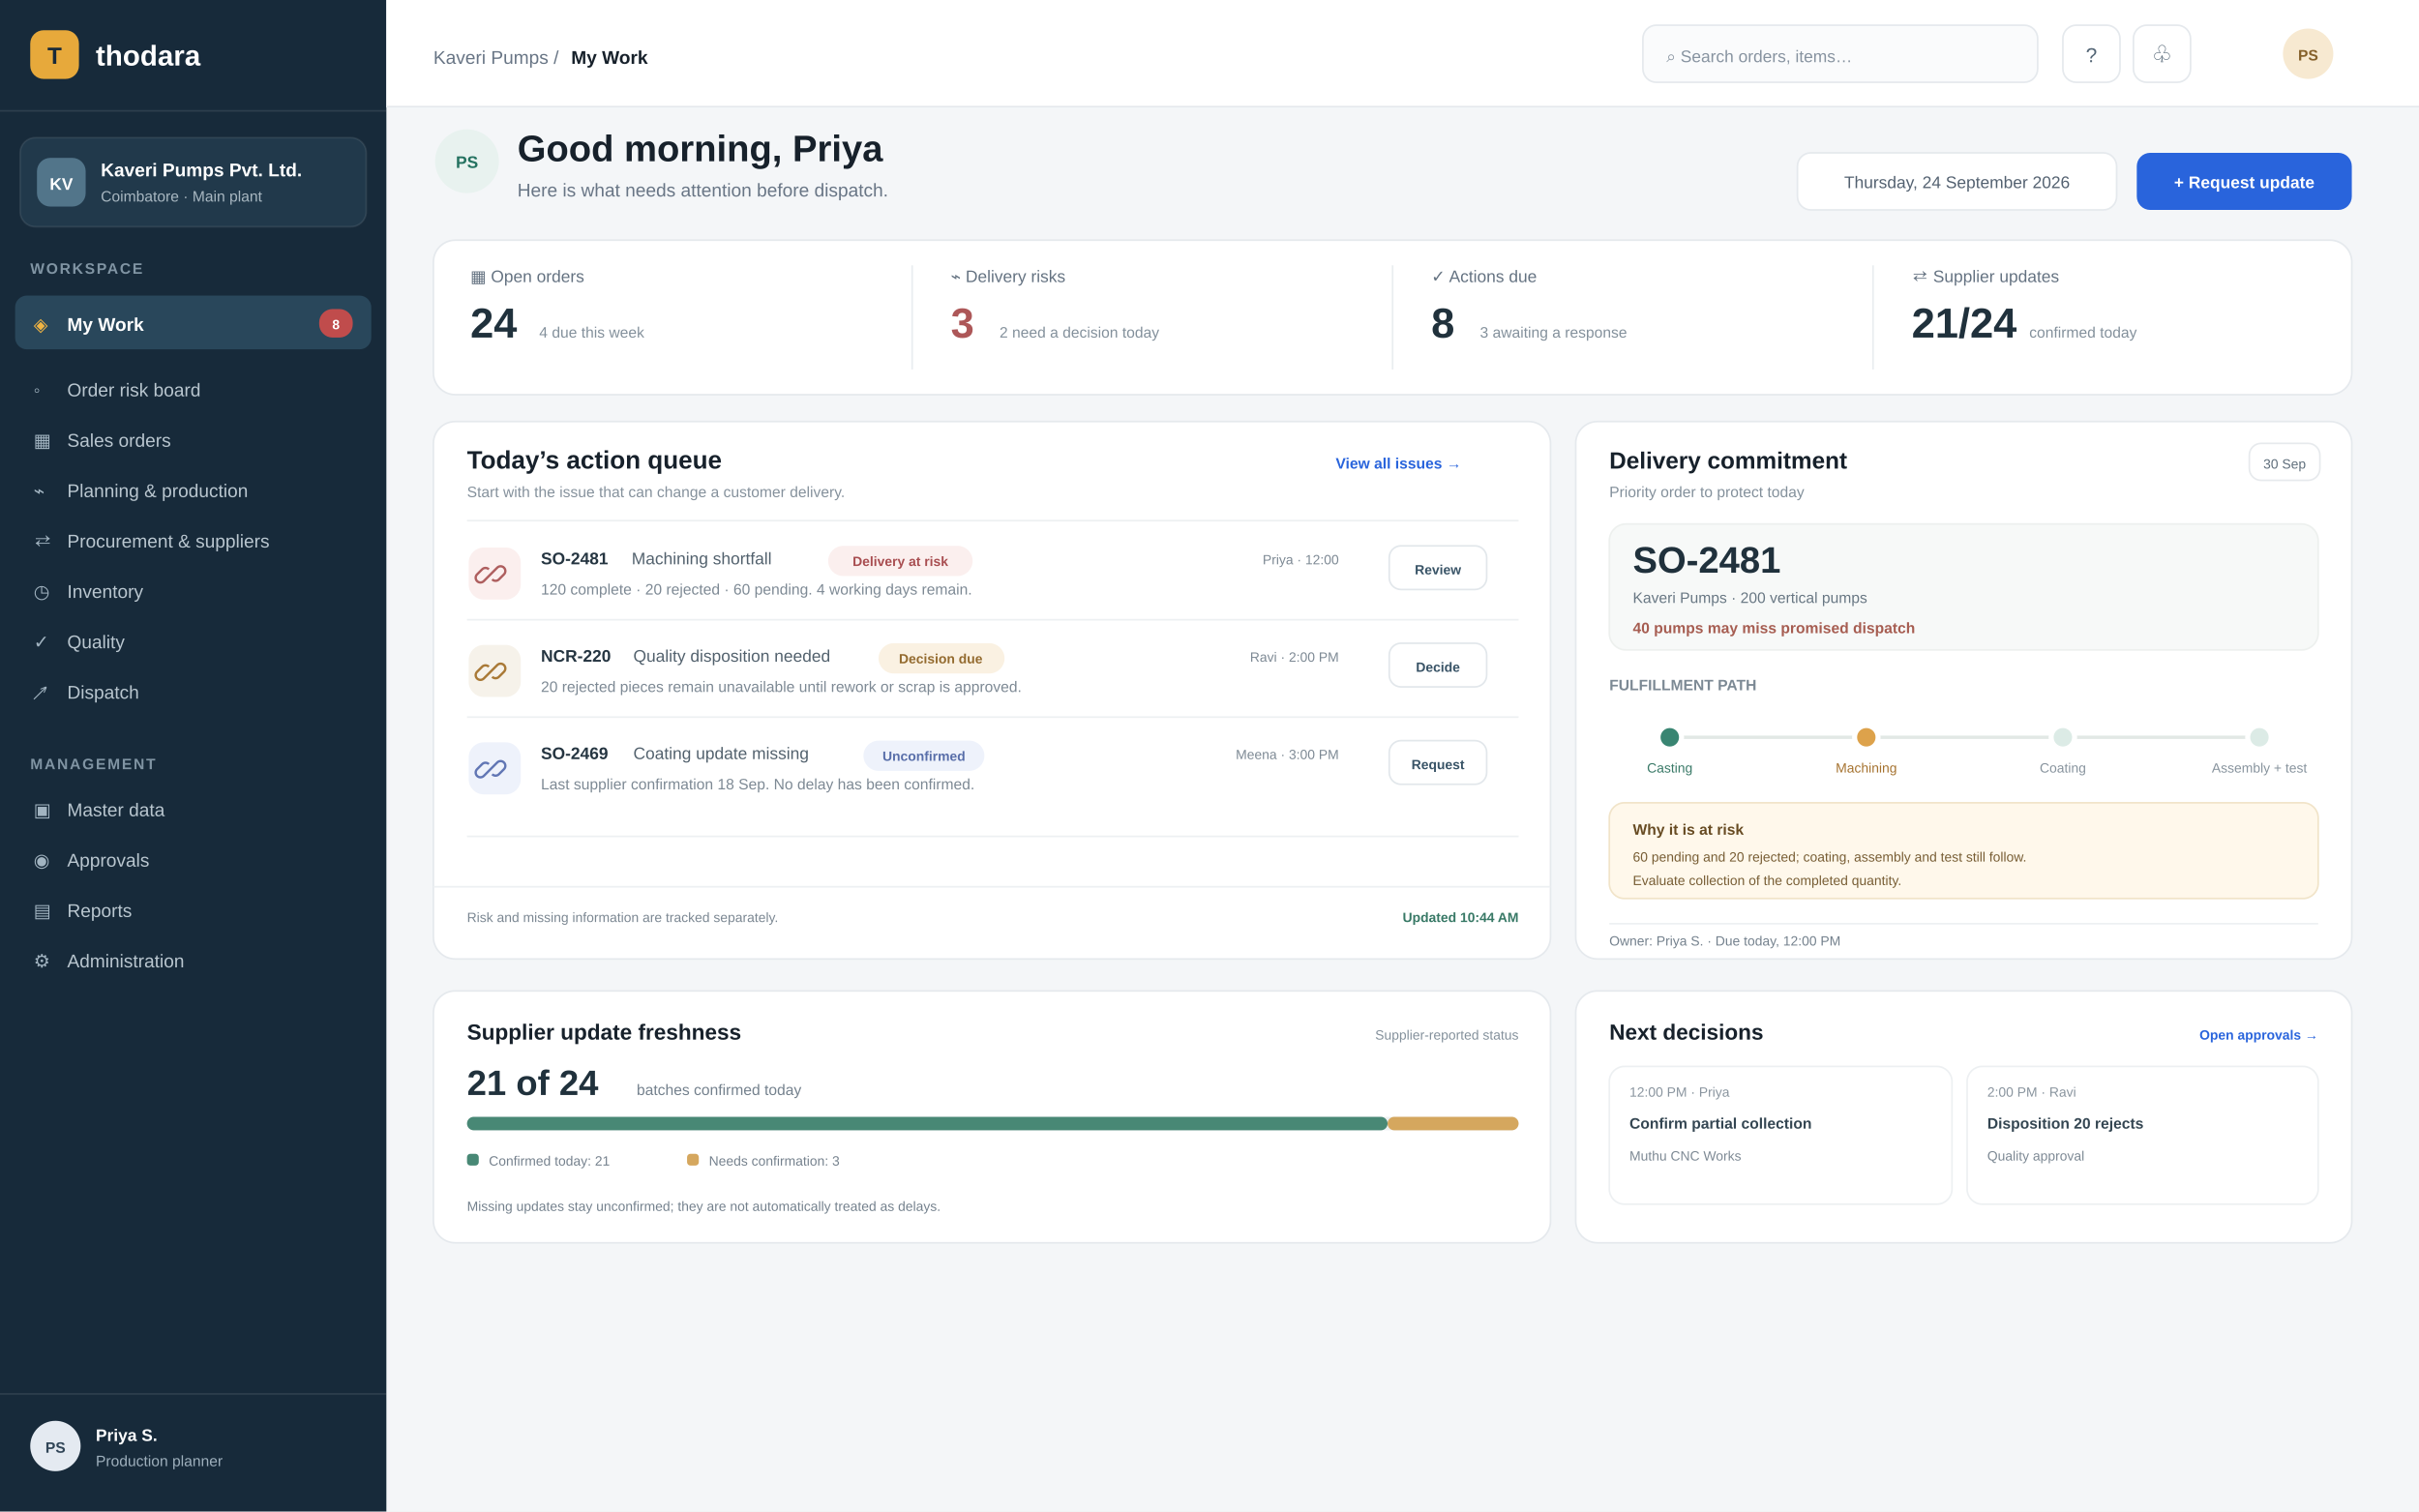
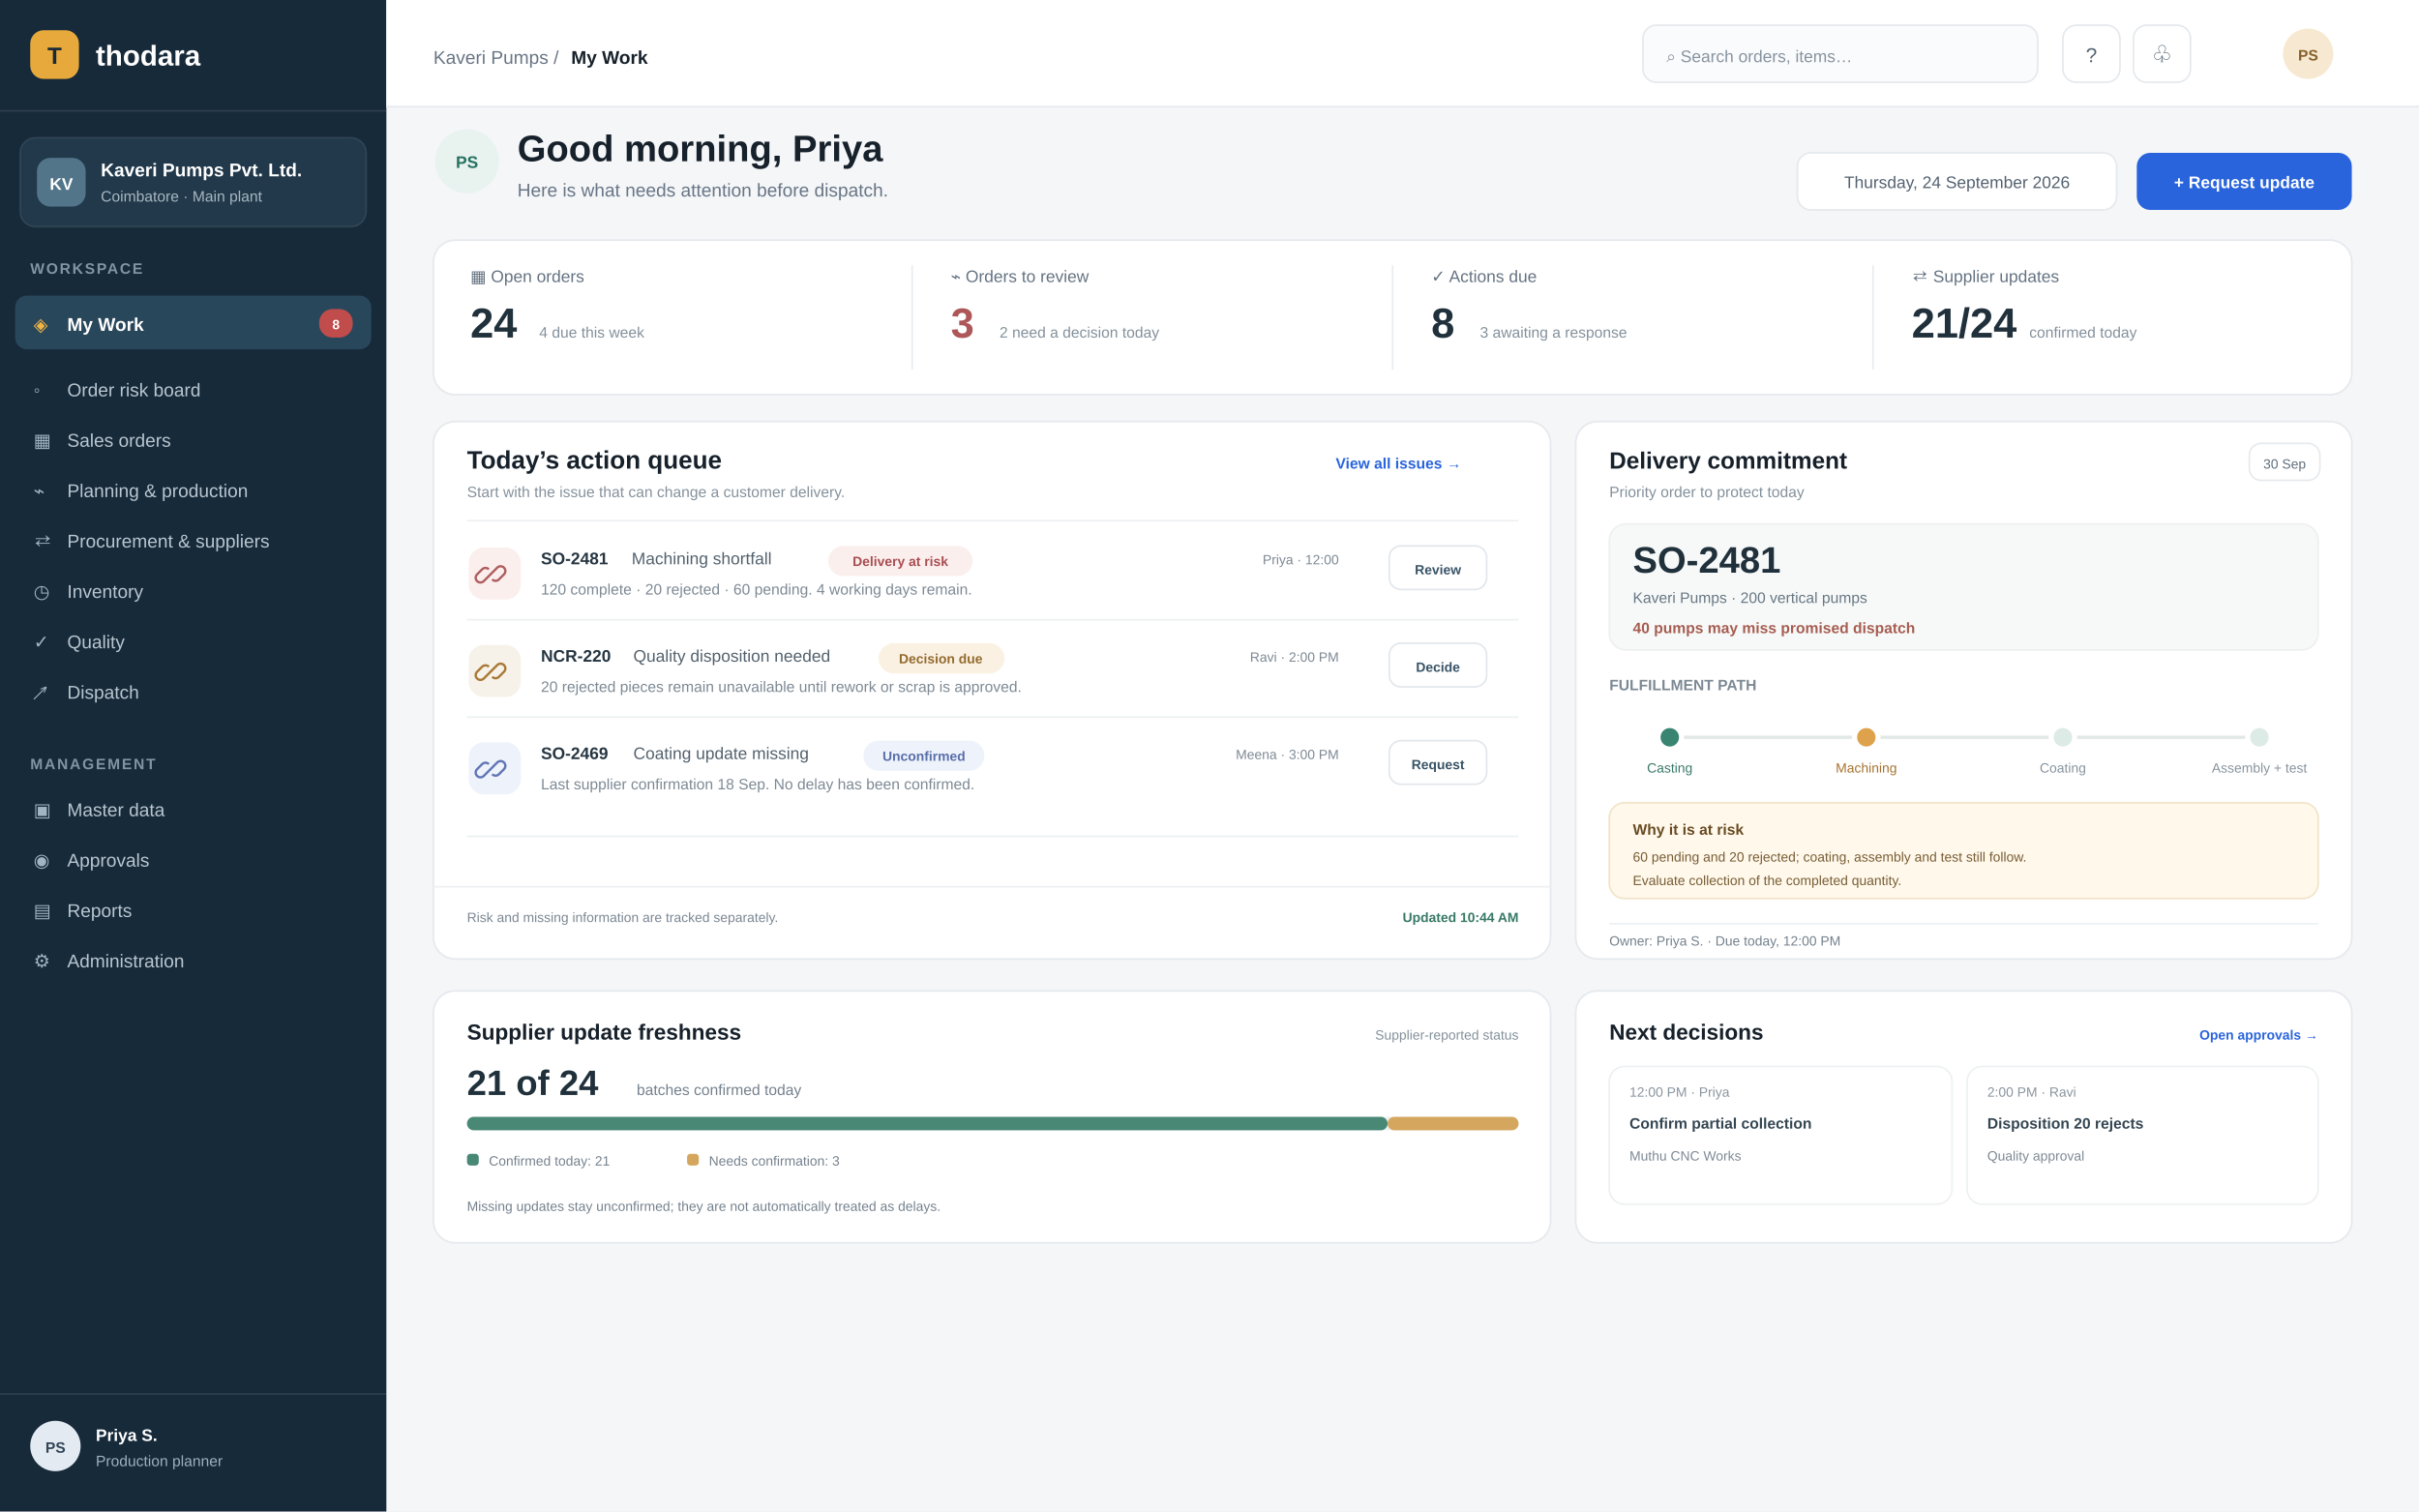
<svg xmlns="http://www.w3.org/2000/svg" width="1440" height="900" viewBox="0 0 1440 900">
  <defs>
    <filter id="s" x="-10%" y="-10%" width="120%" height="130%">
      <feDropShadow dx="0" dy="3" stdDeviation="5" flood-color="#17212b" flood-opacity=".06" />
    </filter>
  </defs>
  <rect width="1440" height="900" fill="#f4f6f8" />
  <rect width="230" height="900" fill="#172a3a" />
  <rect x="18" y="18" width="29" height="29" rx="8" fill="#e7a93b" />
  <text x="32.5" y="38" text-anchor="middle" font-family="Arial" font-size="14" font-weight="700" fill="#182938">T</text>
  <text x="57" y="39" font-family="Arial" font-size="17" font-weight="700" fill="#fff">thodara</text>
  <path d="M0 66H230" stroke="#ffffff18" />
  <rect x="12" y="82" width="206" height="53" rx="9" fill="#21394b" stroke="#ffffff16" />
  <rect x="22" y="94" width="29" height="29" rx="8" fill="#52758a" />
  <text x="36.5" y="113" text-anchor="middle" font-family="Arial" font-size="10" font-weight="700" fill="#fff">KV</text>
  <text x="60" y="105" font-family="Arial" font-size="11" font-weight="700" fill="#fff">Kaveri Pumps Pvt. Ltd.</text>
  <text x="60" y="120" font-family="Arial" font-size="9" fill="#a8b7c1">Coimbatore · Main plant</text>
  <text x="18" y="163" font-family="Arial" font-size="9" font-weight="700" letter-spacing="1" fill="#8094a3">WORKSPACE</text>
  <g font-family="Arial" font-size="11">
    <rect x="9" y="176" width="212" height="32" rx="7" fill="#29475b" />
    <text x="20" y="197" fill="#f0b443">◈</text>
    <text x="40" y="197" font-weight="700" fill="#fff">My Work</text>
    <rect x="190" y="184" width="20" height="17" rx="8" fill="#c04c4c" />
    <text x="200" y="196" text-anchor="middle" font-size="8" font-weight="700" fill="#fff">8</text>
    <text x="20" y="236" fill="#a2b4c1">◦</text>
    <text x="40" y="236" fill="#b9c6cf">Order risk board</text>
    <text x="20" y="266" fill="#a2b4c1">▦</text>
    <text x="40" y="266" fill="#b9c6cf">Sales orders</text>
    <text x="20" y="296" fill="#a2b4c1">⌁</text>
    <text x="40" y="296" fill="#b9c6cf">Planning &amp; production</text>
    <text x="20" y="326" fill="#a2b4c1">⇄</text>
    <text x="40" y="326" fill="#b9c6cf">Procurement &amp; suppliers</text>
    <text x="20" y="356" fill="#a2b4c1">◷</text>
    <text x="40" y="356" fill="#b9c6cf">Inventory</text>
    <text x="20" y="386" fill="#a2b4c1">✓</text>
    <text x="40" y="386" fill="#b9c6cf">Quality</text>
    <text x="20" y="416" fill="#a2b4c1">↗</text>
    <text x="40" y="416" fill="#b9c6cf">Dispatch</text>
    <text x="18" y="458" font-size="9" font-weight="700" letter-spacing="1" fill="#8094a3">MANAGEMENT</text>
    <text x="20" y="486" fill="#a2b4c1">▣</text>
    <text x="40" y="486" fill="#b9c6cf">Master data</text>
    <text x="20" y="516" fill="#a2b4c1">◉</text>
    <text x="40" y="516" fill="#b9c6cf">Approvals</text>
    <text x="20" y="546" fill="#a2b4c1">▤</text>
    <text x="40" y="546" fill="#b9c6cf">Reports</text>
    <text x="20" y="576" fill="#a2b4c1">⚙</text>
    <text x="40" y="576" fill="#b9c6cf">Administration</text>
  </g>
  <path d="M0 830H230" stroke="#ffffff18" />
  <circle cx="33" cy="861" r="15" fill="#e4eaf1" />
  <text x="33" y="865" text-anchor="middle" font-family="Arial" font-size="9" font-weight="700" fill="#304557">PS</text>
  <text x="57" y="858" font-family="Arial" font-size="10" font-weight="700" fill="#fff">Priya S.</text>
  <text x="57" y="873" font-family="Arial" font-size="9" fill="#9eafbc">Production planner</text>
  <rect x="230" width="1210" height="64" fill="#fff" />
  <path d="M230 63.5H1440" stroke="#e5e9ed" />
  <text x="258" y="38" font-family="Arial" font-size="11" fill="#687585">Kaveri Pumps /</text>
  <text x="340" y="38" font-family="Arial" font-size="11" font-weight="700" fill="#17212b">My Work</text>
  <rect x="978" y="15" width="235" height="34" rx="8" fill="#fafbfc" stroke="#e5e9ed" />
  <text x="992" y="37" font-family="Arial" font-size="10" fill="#8793a0">⌕  Search orders, items…</text>
  <rect x="1228" y="15" width="34" height="34" rx="8" fill="#fff" stroke="#e5e9ed" />
  <text x="1245" y="37" text-anchor="middle" font-family="Arial" font-size="12" fill="#536575">?</text>
  <rect x="1270" y="15" width="34" height="34" rx="8" fill="#fff" stroke="#e5e9ed" />
  <text x="1287" y="37" text-anchor="middle" font-family="Arial" font-size="14" fill="#536575">♧</text>
  <circle cx="1374" cy="32" r="15" fill="#f7e9d1" />
  <text x="1374" y="36" text-anchor="middle" font-family="Arial" font-size="9" font-weight="700" fill="#85602a">PS</text>
  <circle cx="278" cy="96" r="19" fill="#e8f2ef" />
  <text x="278" y="100" text-anchor="middle" font-family="Arial" font-size="10" font-weight="700" fill="#247260">PS</text>
  <text x="308" y="96" font-family="Arial" font-size="22" font-weight="700" fill="#17212b">Good morning, Priya</text>
  <text x="308" y="117" font-family="Arial" font-size="11" fill="#687585">Here is what needs attention before dispatch.</text>
  <rect x="1070" y="91" width="190" height="34" rx="8" fill="#fff" stroke="#e5e9ed" />
  <text x="1165" y="112" text-anchor="middle" font-family="Arial" font-size="10" fill="#536170">Thursday, 24 September 2026</text>
  <rect x="1272" y="91" width="128" height="34" rx="8" fill="#2964dc" />
  <text x="1336" y="112" text-anchor="middle" font-family="Arial" font-size="10" font-weight="700" fill="#fff">+ Request update</text>
  <g>
    <rect x="258" y="143" width="1142" height="92" rx="13" fill="#fff" stroke="#e5e9ed" />
  </g>
  <path d="M543 158V220M829 158V220M1115 158V220" stroke="#e9edf0" />
  <g font-family="Arial">
    <text x="280" y="168" font-size="10" fill="#647281">▦  Open orders</text>
    <text x="280" y="201" font-size="25" font-weight="700" fill="#20313c">24</text>
    <text x="321" y="201" font-size="9" fill="#83909b">4 due this week</text>
-     <text x="566" y="168" font-size="10" fill="#647281">⌁  Delivery risks</text>
+     <text x="566" y="168" font-size="10" fill="#647281">⌁  Orders to review</text>
    <text x="566" y="201" font-size="25" font-weight="700" fill="#ad5758">3</text>
    <text x="595" y="201" font-size="9" fill="#83909b">2 need a decision today</text>
    <text x="852" y="168" font-size="10" fill="#647281">✓  Actions due</text>
    <text x="852" y="201" font-size="25" font-weight="700" fill="#20313c">8</text>
    <text x="881" y="201" font-size="9" fill="#83909b">3 awaiting a response</text>
    <text x="1138" y="168" font-size="10" fill="#647281">⇄  Supplier updates</text>
    <text x="1138" y="201" font-size="25" font-weight="700" fill="#20313c">21/24</text>
    <text x="1208" y="201" font-size="9" fill="#83909b">confirmed today</text>
  </g>
  <g>
    <rect x="258" y="251" width="665" height="320" rx="13" fill="#fff" stroke="#e5e9ed" />
    <rect x="938" y="251" width="462" height="320" rx="13" fill="#fff" stroke="#e5e9ed" />
  </g>
  <text x="278" y="279" font-family="Arial" font-size="15" font-weight="700" fill="#17212b">Today’s action queue</text>
  <text x="278" y="296" font-family="Arial" font-size="9" fill="#85919c">Start with the issue that can change a customer delivery.</text>
  <text x="870" y="279" text-anchor="end" font-family="Arial" font-size="9" font-weight="700" fill="#2964dc">View all issues →</text>
  <path d="M278 310H904" stroke="#edf0f2" />
  <g font-family="Arial">
    <rect x="279" y="326" width="31" height="31" rx="9" fill="#fbefee" />
    <path d="M290 344l-2 2a2.8 2.8 0 0 1-4-4l3-3a2.8 2.8 0 0 1 4 0m3 1 2-2a2.8 2.8 0 0 1 4 4l-3 3a2.8 2.8 0 0 1-4 0m-3-1 4-4" fill="none" stroke="#ae5e5e" stroke-width="1.4" />
    <text x="322" y="336" font-size="10" font-weight="700" fill="#253541">SO-2481</text>
    <text x="376" y="336" font-size="10" fill="#52616d">Machining shortfall</text>
    <rect x="493" y="325" width="86" height="18" rx="9" fill="#fbefee" />
    <text x="536" y="337" text-anchor="middle" font-size="8" font-weight="700" fill="#a84d50">Delivery at risk</text>
    <text x="322" y="354" font-size="9" fill="#7d8994">120 complete · 20 rejected · 60 pending. 4 working days remain.</text>
    <text x="797" y="336" text-anchor="end" font-size="8" fill="#7d8994">Priya · 12:00</text>
    <rect x="827" y="325" width="58" height="26" rx="7" fill="#fff" stroke="#e2e7eb" />
    <text x="856" y="342" text-anchor="middle" font-size="8" font-weight="700" fill="#385366">Review</text>
    <path d="M278 369H904" stroke="#edf0f2" />
    <rect x="279" y="384" width="31" height="31" rx="9" fill="#f6f2ea" />
    <path d="M290 402l-2 2a2.8 2.8 0 0 1-4-4l3-3a2.8 2.8 0 0 1 4 0m3 1 2-2a2.8 2.8 0 0 1 4 4l-3 3a2.8 2.8 0 0 1-4 0m-3-1 4-4" fill="none" stroke="#a97936" stroke-width="1.4" />
    <text x="322" y="394" font-size="10" font-weight="700" fill="#253541">NCR-220</text>
    <text x="377" y="394" font-size="10" fill="#52616d">Quality disposition needed</text>
    <rect x="523" y="383" width="75" height="18" rx="9" fill="#faf1e2" />
    <text x="560" y="395" text-anchor="middle" font-size="8" font-weight="700" fill="#936a2e">Decision due</text>
    <text x="322" y="412" font-size="9" fill="#7d8994">20 rejected pieces remain unavailable until rework or scrap is approved.</text>
    <text x="797" y="394" text-anchor="end" font-size="8" fill="#7d8994">Ravi · 2:00 PM</text>
    <rect x="827" y="383" width="58" height="26" rx="7" fill="#fff" stroke="#e2e7eb" />
    <text x="856" y="400" text-anchor="middle" font-size="8" font-weight="700" fill="#385366">Decide</text>
    <path d="M278 427H904" stroke="#edf0f2" />
    <rect x="279" y="442" width="31" height="31" rx="9" fill="#eef2fb" />
    <path d="M290 460l-2 2a2.8 2.8 0 0 1-4-4l3-3a2.8 2.8 0 0 1 4 0m3 1 2-2a2.8 2.8 0 0 1 4 4l-3 3a2.8 2.8 0 0 1-4 0m-3-1 4-4" fill="none" stroke="#6176b4" stroke-width="1.4" />
    <text x="322" y="452" font-size="10" font-weight="700" fill="#253541">SO-2469</text>
    <text x="377" y="452" font-size="10" fill="#52616d">Coating update missing</text>
    <rect x="514" y="441" width="72" height="18" rx="9" fill="#eef2fb" />
    <text x="550" y="453" text-anchor="middle" font-size="8" font-weight="700" fill="#586ea9">Unconfirmed</text>
    <text x="322" y="470" font-size="9" fill="#7d8994">Last supplier confirmation 18 Sep. No delay has been confirmed.</text>
    <text x="797" y="452" text-anchor="end" font-size="8" fill="#7d8994">Meena · 3:00 PM</text>
    <rect x="827" y="441" width="58" height="26" rx="7" fill="#fff" stroke="#e2e7eb" />
    <text x="856" y="458" text-anchor="middle" font-size="8" font-weight="700" fill="#385366">Request</text>
  </g>
  <path d="M278 498H904M258 528H923" stroke="#edf0f2" />
  <text x="278" y="549" font-family="Arial" font-size="8" fill="#7b8792">Risk and missing information are tracked separately.</text>
  <text x="904" y="549" text-anchor="end" font-family="Arial" font-size="8" font-weight="700" fill="#387966">Updated 10:44 AM</text>
  <text x="958" y="279" font-family="Arial" font-size="14" font-weight="700" fill="#17212b">Delivery commitment</text>
  <text x="958" y="296" font-family="Arial" font-size="9" fill="#83909b">Priority order to protect today</text>
  <rect x="1339" y="264" width="42" height="22" rx="7" fill="#fff" stroke="#e7eaed" />
  <text x="1360" y="279" text-anchor="middle" font-family="Arial" font-size="8" fill="#5f6e7b">30 Sep</text>
  <rect x="958" y="312" width="422" height="75" rx="10" fill="#f7f9f8" stroke="#edf0ee" />
  <text x="972" y="341" font-family="Arial" font-size="22" font-weight="700" fill="#20313c">SO-2481</text>
  <text x="972" y="359" font-family="Arial" font-size="9" fill="#687783">Kaveri Pumps · 200 vertical pumps</text>
  <text x="972" y="377" font-family="Arial" font-size="9" font-weight="700" fill="#a65d51">40 pumps may miss promised dispatch</text>
  <text x="958" y="411" font-family="Arial" font-size="9" font-weight="700" fill="#7c8994">FULFILLMENT PATH</text>
  <path d="M989 439H1347" stroke="#e2e8e5" stroke-width="2" />
  <g font-family="Arial" font-size="8" text-anchor="middle">
    <circle cx="994" cy="439" r="7" fill="#398572" stroke="#fff" stroke-width="3" />
    <circle cx="1111" cy="439" r="7" fill="#dda24b" stroke="#fff" stroke-width="3" />
    <circle cx="1228" cy="439" r="7" fill="#dcebe6" stroke="#fff" stroke-width="3" />
    <circle cx="1345" cy="439" r="7" fill="#dcebe6" stroke="#fff" stroke-width="3" />
    <text x="994" y="460" fill="#397967">Casting</text>
    <text x="1111" y="460" fill="#a5722f">Machining</text>
    <text x="1228" y="460" fill="#87939d">Coating</text>
    <text x="1345" y="460" fill="#87939d">Assembly + test</text>
  </g>
  <rect x="958" y="478" width="422" height="57" rx="9" fill="#fff8eb" stroke="#f1e4c9" />
  <text x="972" y="497" font-family="Arial" font-size="9" font-weight="700" fill="#674b22">Why it is at risk</text>
  <text x="972" y="513" font-family="Arial" font-size="8" fill="#775d34">60 pending and 20 rejected; coating, assembly and test still follow.</text>
  <text x="972" y="527" font-family="Arial" font-size="8" fill="#775d34">Evaluate collection of the completed quantity.</text>
  <path d="M958 550H1380" stroke="#edf0f2" />
  <text x="958" y="563" font-family="Arial" font-size="8" fill="#74818d">Owner: Priya S. · Due today, 12:00 PM</text>
  <g>
    <rect x="258" y="590" width="665" height="150" rx="13" fill="#fff" stroke="#e5e9ed" />
    <rect x="938" y="590" width="462" height="150" rx="13" fill="#fff" stroke="#e5e9ed" />
  </g>
  <text x="278" y="619" font-family="Arial" font-size="13" font-weight="700" fill="#17212b">Supplier update freshness</text>
  <text x="904" y="619" text-anchor="end" font-family="Arial" font-size="8" fill="#83909b">Supplier-reported status</text>
  <text x="278" y="652" font-family="Arial" font-size="21" font-weight="700" fill="#20313c">21 of 24</text>
  <text x="379" y="652" font-family="Arial" font-size="9" fill="#74818d">batches confirmed today</text>
  <rect x="278" y="665" width="626" height="8" rx="4" fill="#edf0f2" />
  <rect x="278" y="665" width="548" height="8" rx="4" fill="#488875" />
  <rect x="826" y="665" width="78" height="8" rx="4" fill="#d5a75e" />
  <rect x="278" y="687" width="7" height="7" rx="2" fill="#488875" />
  <text x="291" y="694" font-family="Arial" font-size="8" fill="#75818d">Confirmed today: 21</text>
  <rect x="409" y="687" width="7" height="7" rx="2" fill="#d5a75e" />
  <text x="422" y="694" font-family="Arial" font-size="8" fill="#75818d">Needs confirmation: 3</text>
  <text x="278" y="721" font-family="Arial" font-size="8" fill="#74818d">Missing updates stay unconfirmed; they are not automatically treated as delays.</text>
  <text x="958" y="619" font-family="Arial" font-size="13" font-weight="700" fill="#17212b">Next decisions</text>
  <text x="1380" y="619" text-anchor="end" font-family="Arial" font-size="8" font-weight="700" fill="#2964dc">Open approvals →</text>
  <rect x="958" y="635" width="204" height="82" rx="9" fill="#fff" stroke="#edf0f2" />
  <text x="970" y="653" font-family="Arial" font-size="8" fill="#89949e">12:00 PM · Priya</text>
  <text x="970" y="672" font-family="Arial" font-size="9" font-weight="700" fill="#344652">Confirm partial collection</text>
  <text x="970" y="691" font-family="Arial" font-size="8" fill="#7d8994">Muthu CNC Works</text>
  <rect x="1171" y="635" width="209" height="82" rx="9" fill="#fff" stroke="#edf0f2" />
  <text x="1183" y="653" font-family="Arial" font-size="8" fill="#89949e">2:00 PM · Ravi</text>
  <text x="1183" y="672" font-family="Arial" font-size="9" font-weight="700" fill="#344652">Disposition 20 rejects</text>
  <text x="1183" y="691" font-family="Arial" font-size="8" fill="#7d8994">Quality approval</text>
</svg>
